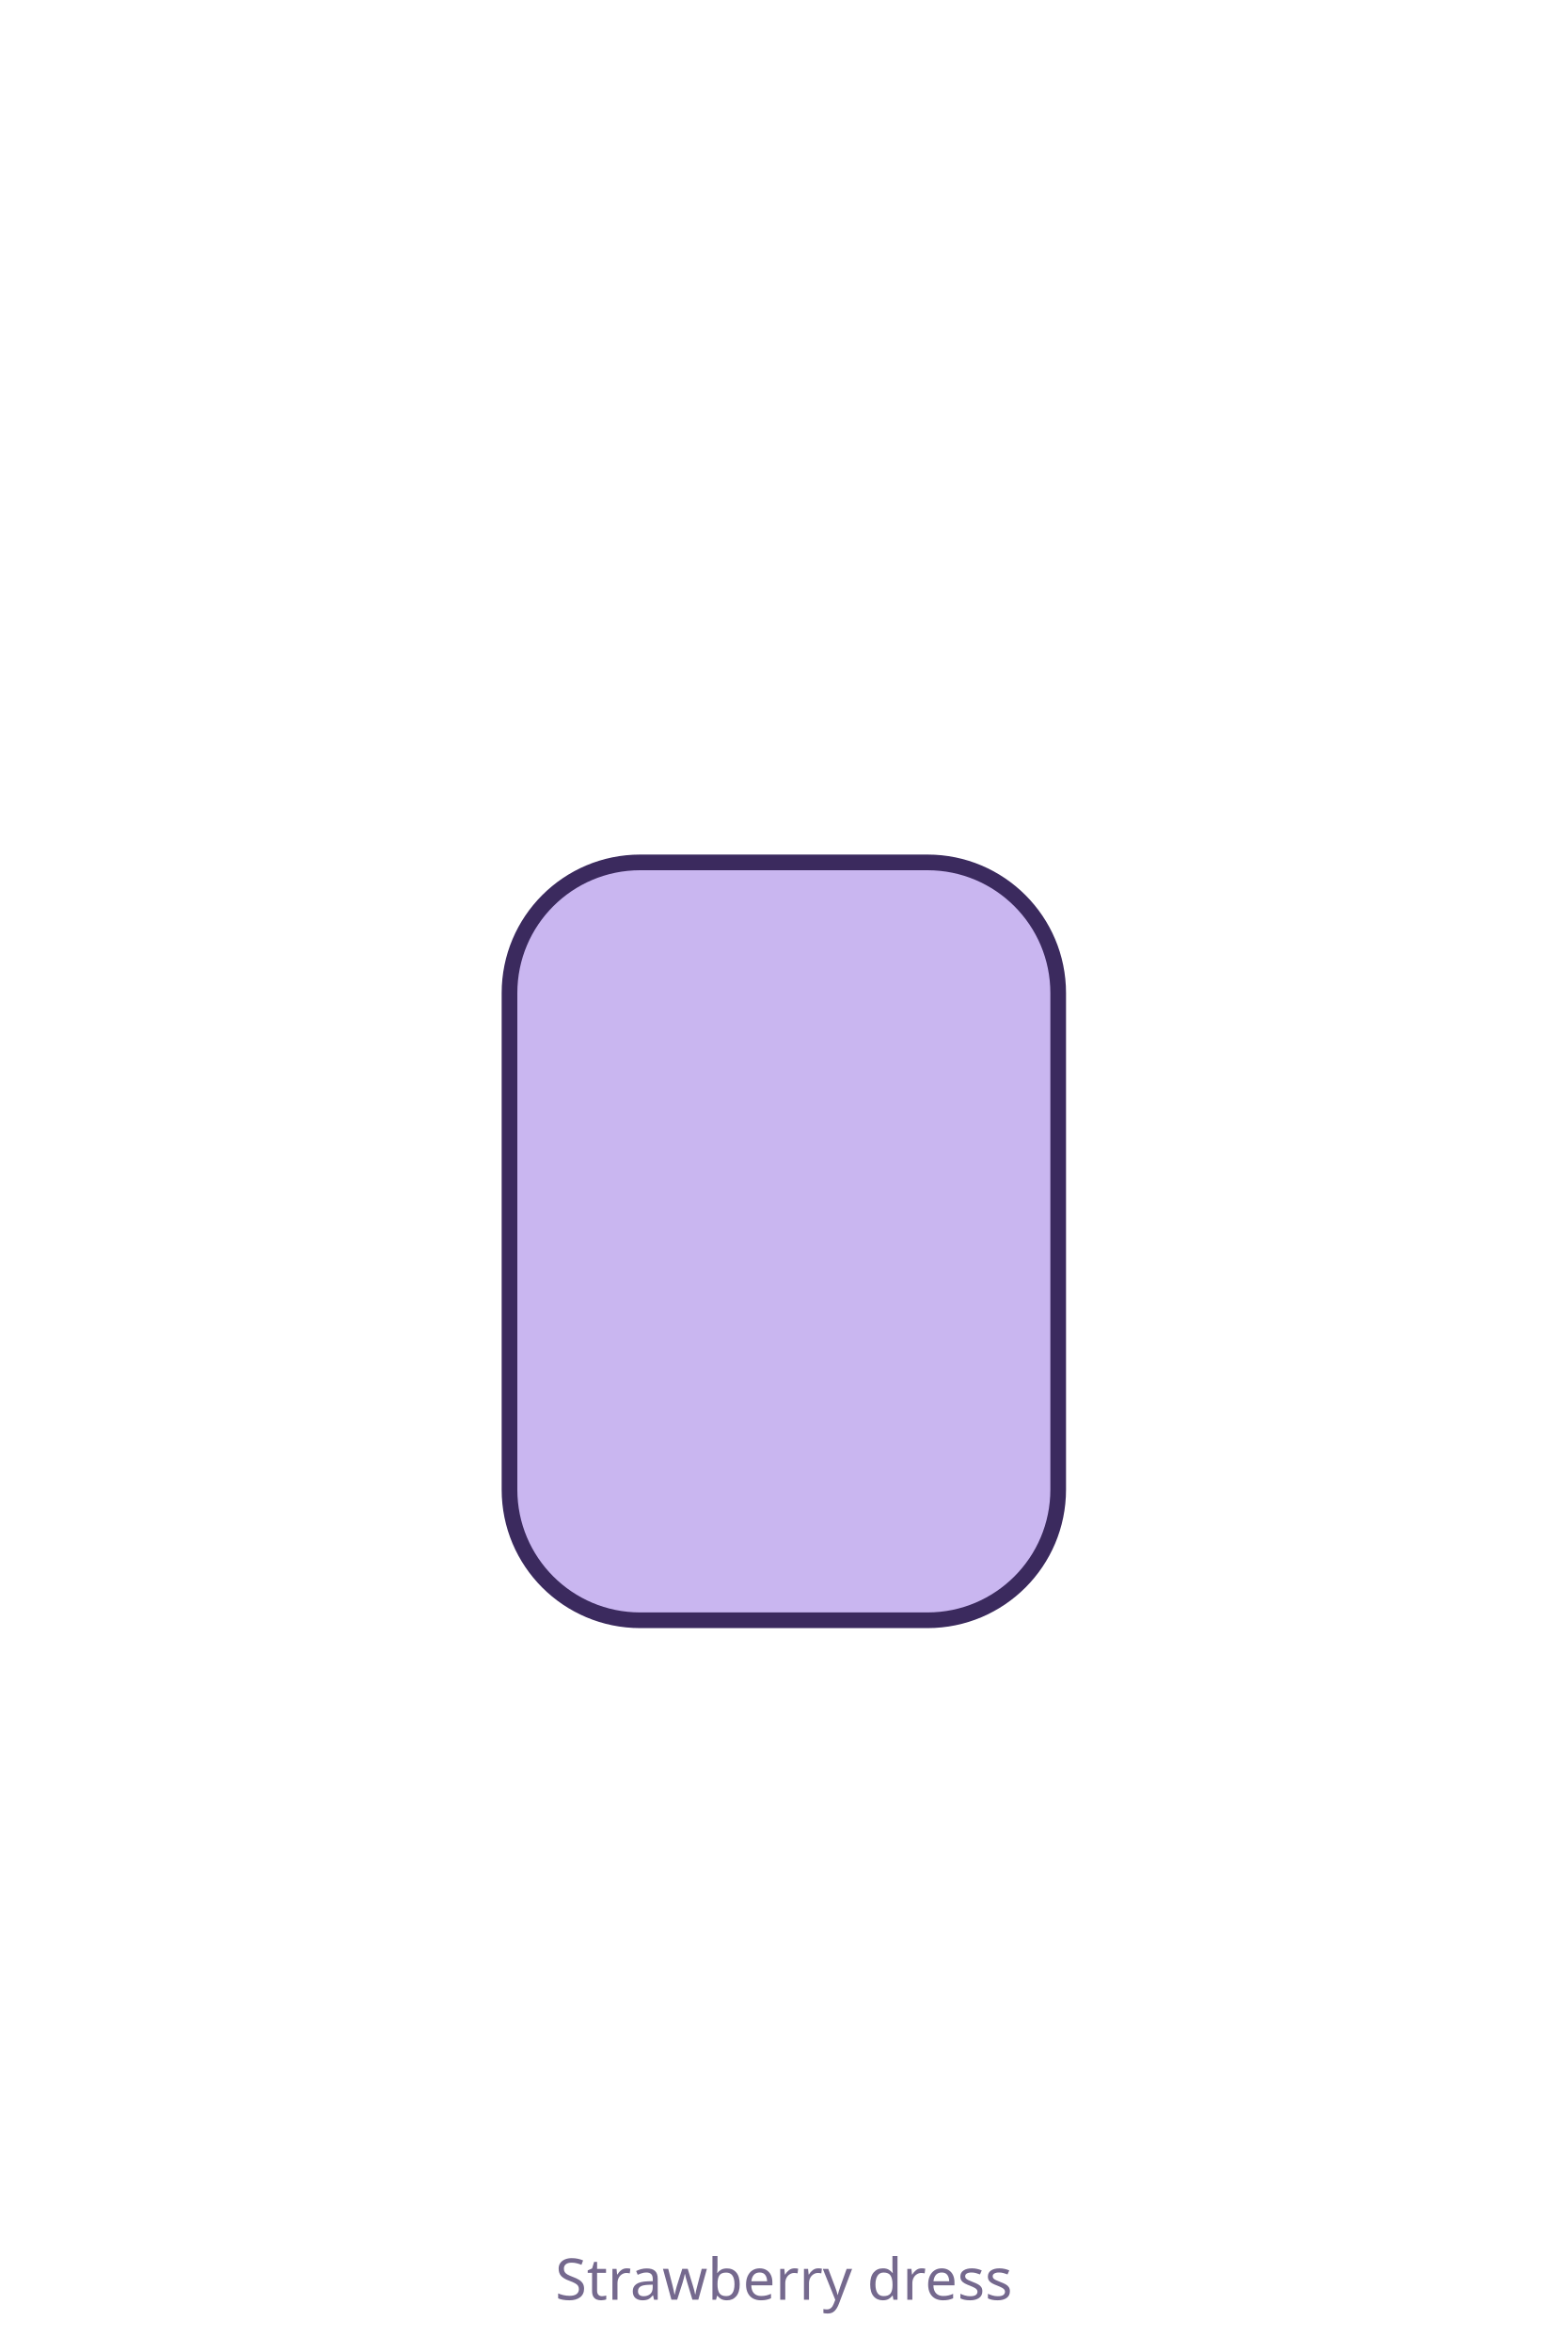
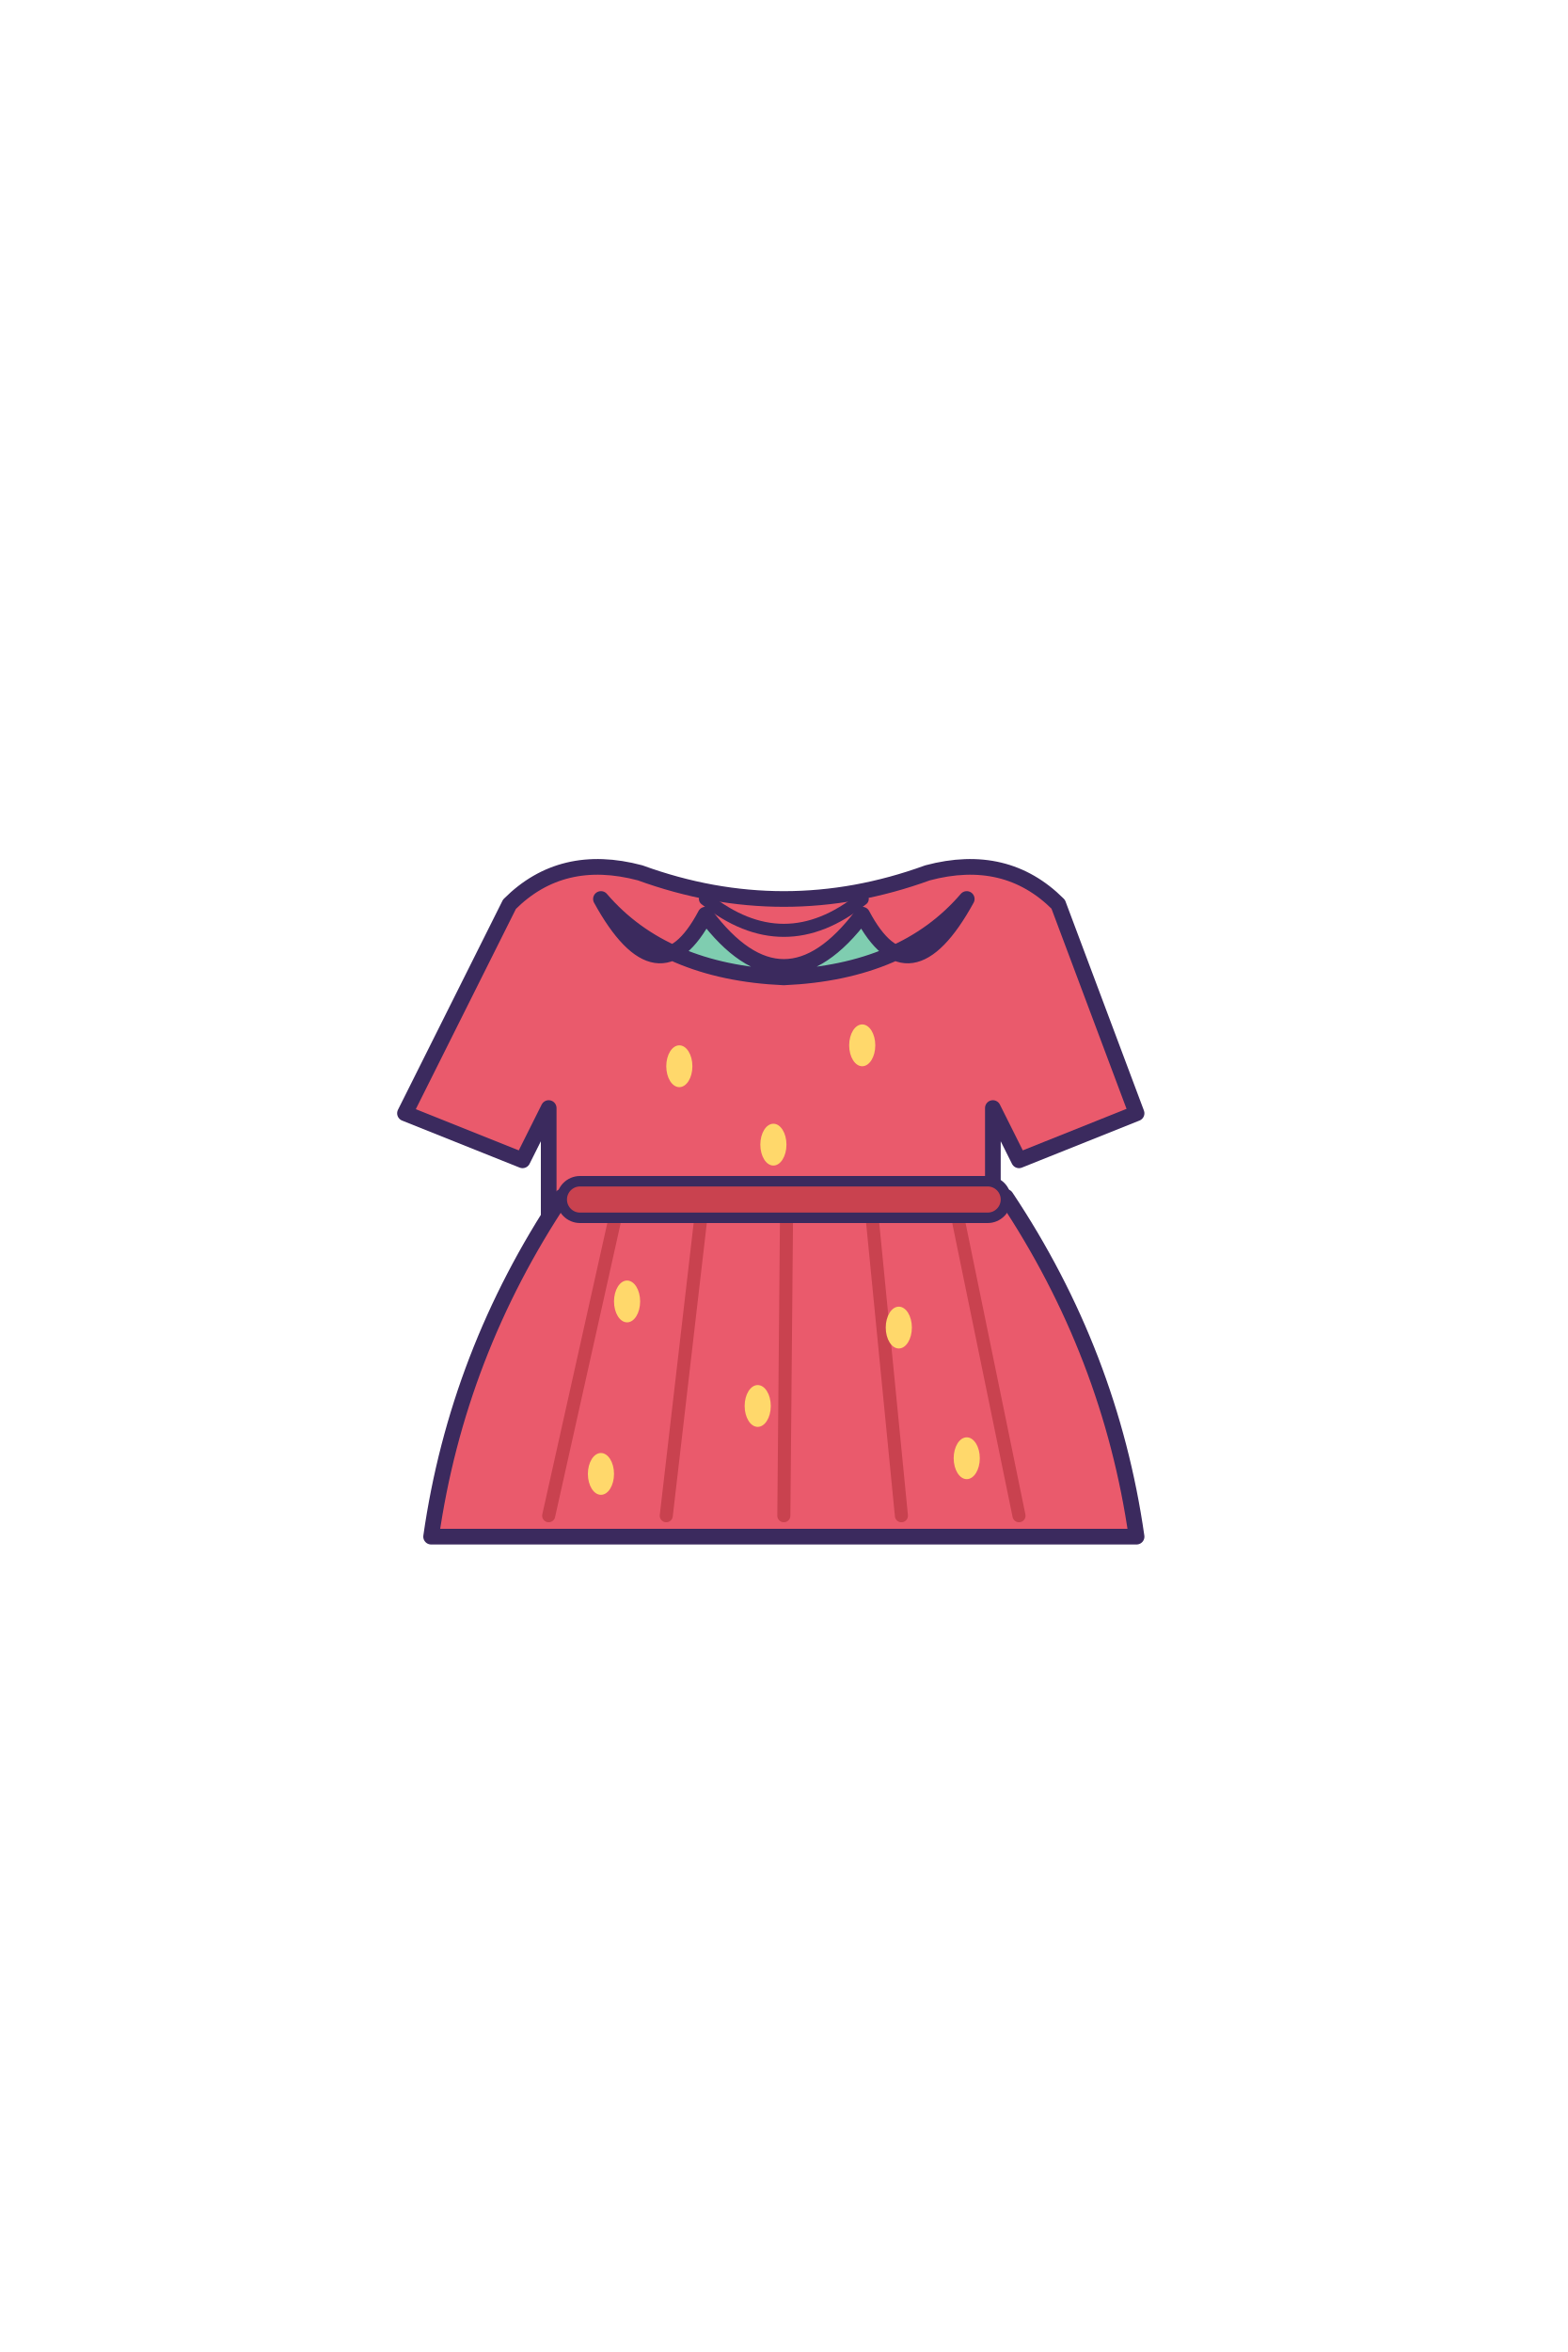
- <svg xmlns="http://www.w3.org/2000/svg" viewBox="0 0 600 900" width="600" height="900" role="img" aria-label="Strawberry dress (placeholder)">
-   <rect x="195" y="330" width="210" height="290" rx="50" fill="#C9B6F0" stroke="#3B2A5E" stroke-width="6" />
-   <text x="300" y="880" font-family="system-ui, sans-serif" font-size="22" fill="#3B2A5E" text-anchor="middle" opacity="0.7">Strawberry dress</text>
+ <svg xmlns="http://www.w3.org/2000/svg" viewBox="0 0 600 900" width="600" height="900" role="img" aria-label="Strawberry dress">
+   <path d="M195 346 q 20 -20 50 -12 q 55 20 110 0 q 30 -8 50 12 l 30 80 l -45 18 l -10 -20 v 90 h -170 v -90 l -10 20 l -45 -18 z" fill="#EA5A6C" stroke="#3B2A5E" stroke-width="6" stroke-linejoin="round" stroke-linecap="round" />
+   <path d="M270 344 q 30 24 60 0" stroke="#3B2A5E" stroke-width="5" stroke-linecap="round" fill="none" />
+   <path d="M215 458 h 170 q 40 60 50 130 h -270 q 10 -70 50 -130 z" fill="#EA5A6C" stroke="#3B2A5E" stroke-width="6" stroke-linejoin="round" stroke-linecap="round" />
+   <line x1="235" y1="468" x2="210" y2="580" stroke="#C9424F" stroke-width="5" stroke-linecap="round" />
+   <line x1="268" y1="468" x2="255" y2="580" stroke="#C9424F" stroke-width="5" stroke-linecap="round" />
+   <line x1="301" y1="468" x2="300" y2="580" stroke="#C9424F" stroke-width="5" stroke-linecap="round" />
+   <line x1="334" y1="468" x2="345" y2="580" stroke="#C9424F" stroke-width="5" stroke-linecap="round" />
+   <line x1="367" y1="468" x2="390" y2="580" stroke="#C9424F" stroke-width="5" stroke-linecap="round" />
+   <rect x="215" y="452" width="170" height="14" rx="7" fill="#C9424F" stroke="#3B2A5E" stroke-width="4" />
+   <path d="M230 344 q 22 40 40 6 q 30 40 60 0 q 18 34 40 -6 q -24 28 -70 30 q -46 -2 -70 -30 z" fill="#7FCDB0" stroke="#3B2A5E" stroke-width="6" stroke-linejoin="round" stroke-linecap="round" />
+   <ellipse cx="260" cy="408" rx="5" ry="8" fill="#FFD86B" />
+   <ellipse cx="330" cy="400" rx="5" ry="8" fill="#FFD86B" />
+   <ellipse cx="296" cy="438" rx="5" ry="8" fill="#FFD86B" />
+   <ellipse cx="240" cy="498" rx="5" ry="8" fill="#FFD86B" />
+   <ellipse cx="344" cy="508" rx="5" ry="8" fill="#FFD86B" />
+   <ellipse cx="290" cy="538" rx="5" ry="8" fill="#FFD86B" />
+   <ellipse cx="370" cy="558" rx="5" ry="8" fill="#FFD86B" />
+   <ellipse cx="230" cy="564" rx="5" ry="8" fill="#FFD86B" />
</svg>
